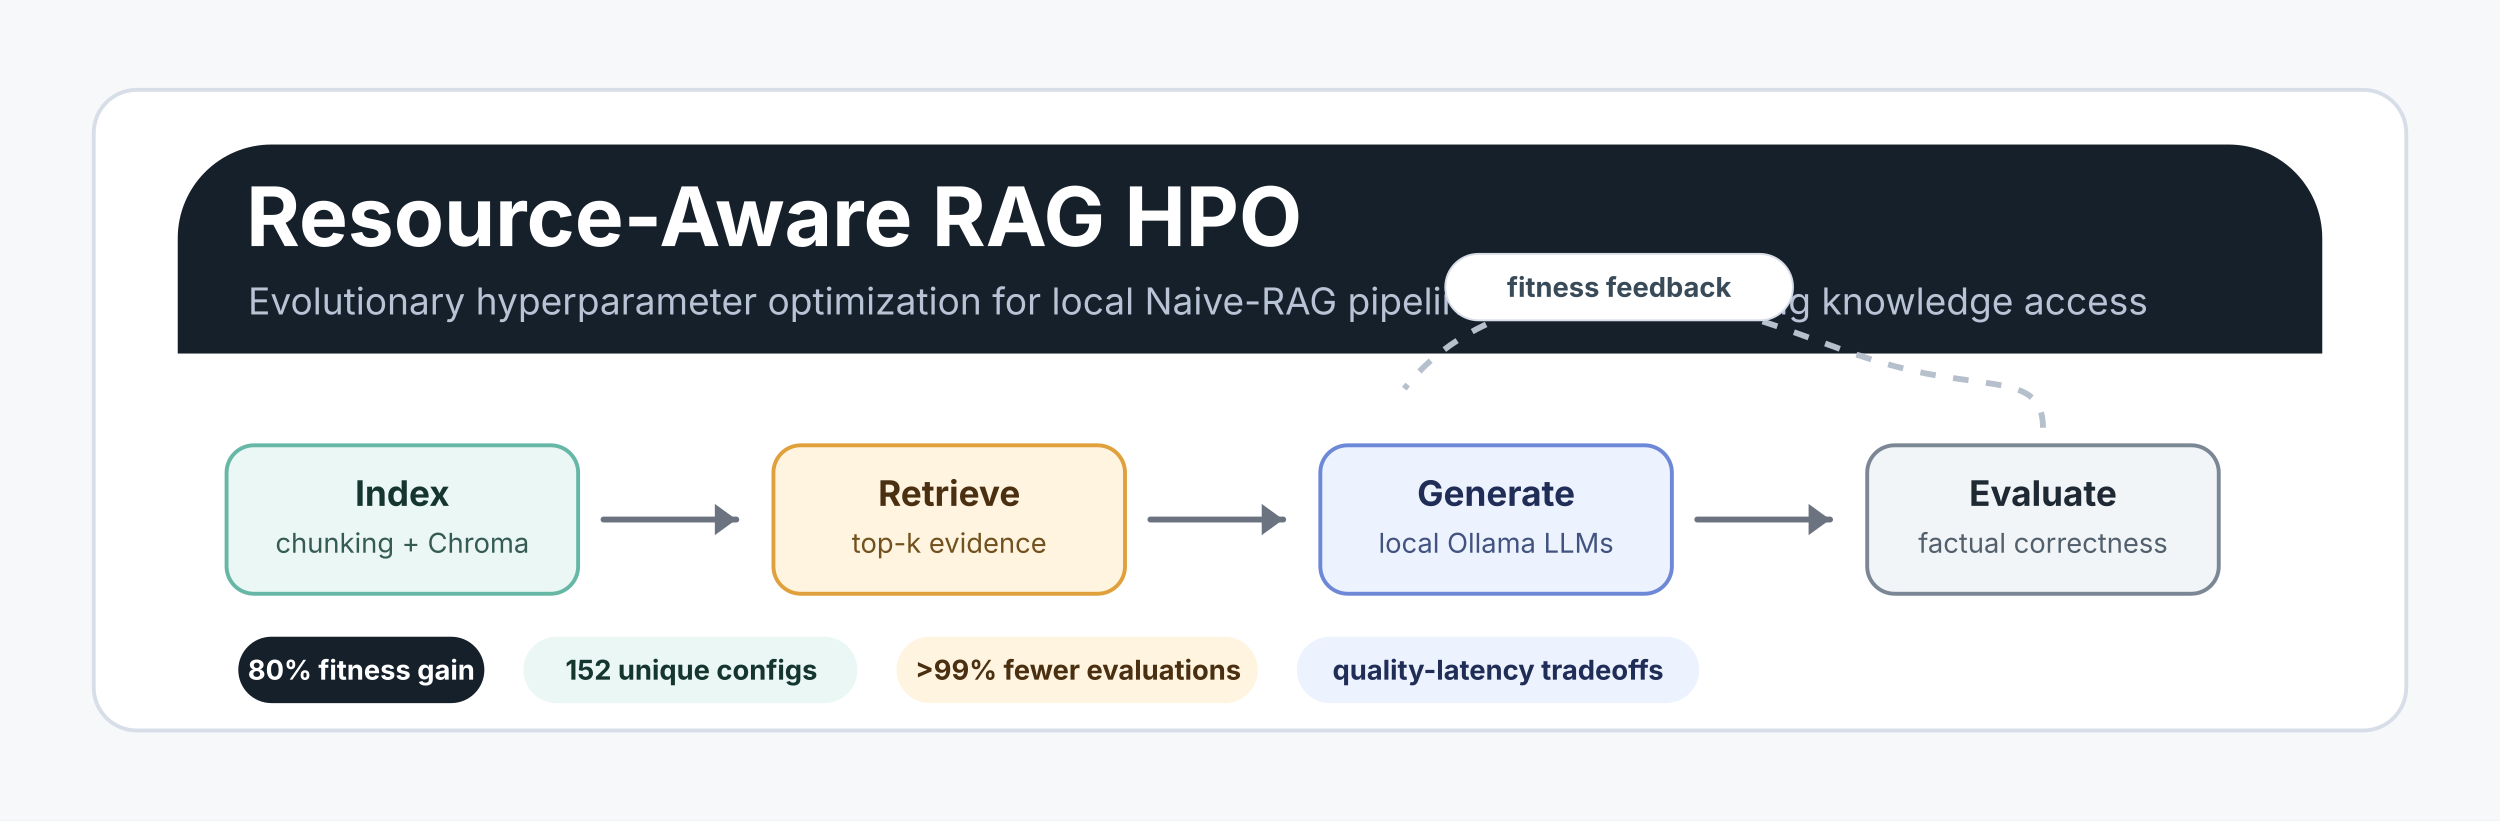
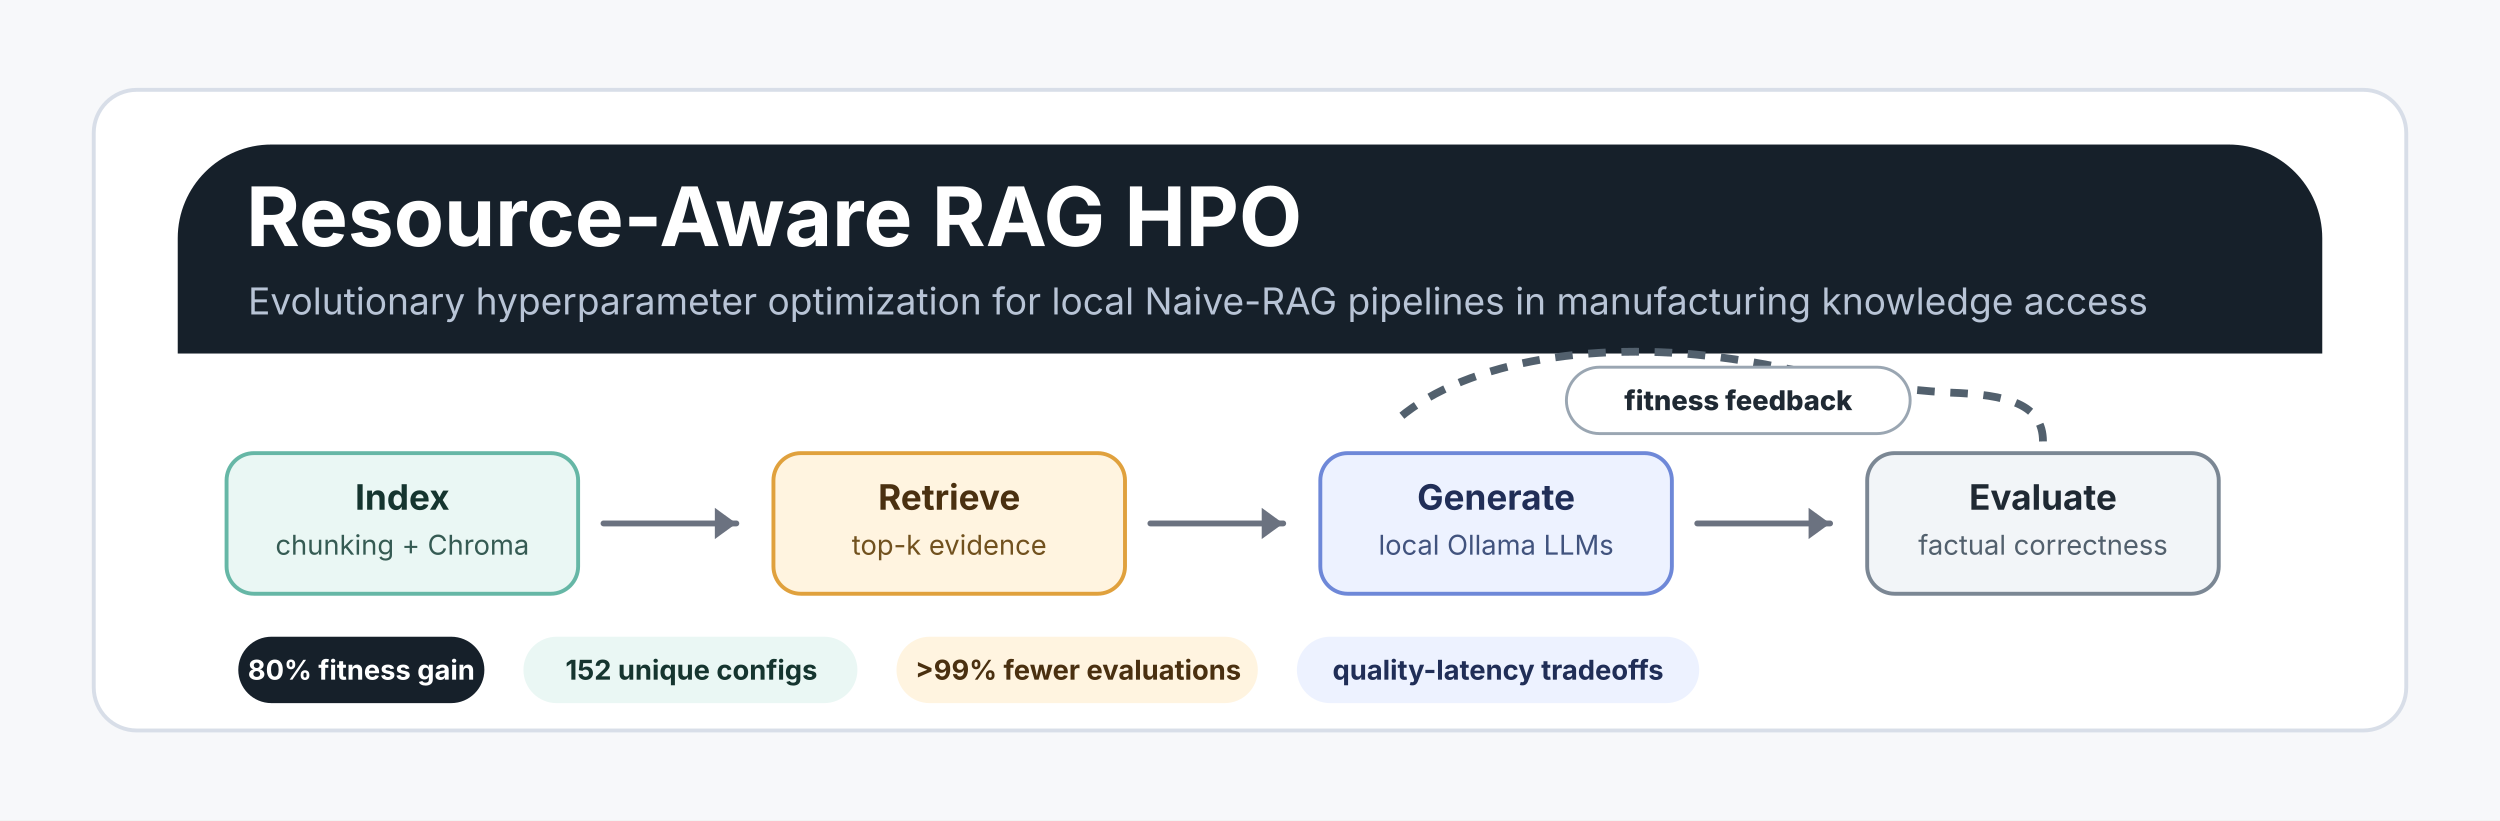
<svg xmlns="http://www.w3.org/2000/svg" width="1280" height="420" viewBox="0 0 1280 420" fill="none" role="img" aria-labelledby="title desc">
  <rect width="1280" height="420" fill="#F7F8FA" />
  <rect x="48" y="46" width="1184" height="328" rx="22" fill="#FFFFFF" stroke="#D8DEE8" stroke-width="2" />
  <path d="M91 122C91 95.49 112.49 74 139 74H1141C1167.51 74 1189 95.49 1189 122V181H91V122Z" fill="#16202A" />
  <text x="126" y="126" fill="#FFFFFF" font-family="Inter, Segoe UI, Arial, sans-serif" font-size="42" font-weight="750">Resource-Aware RAG HPO</text>
  <text x="127" y="161" fill="#B8C4D6" font-family="Inter, Segoe UI, Arial, sans-serif" font-size="19">Evolutionary hyperparameter optimization for local Naive-RAG pipelines in manufacturing knowledge access</text>
  <g font-family="Inter, Segoe UI, Arial, sans-serif">
-     <rect x="116" y="228" width="180" height="76" rx="14" fill="#EAF7F4" stroke="#66B7A6" stroke-width="2" />
-     <text x="206" y="259" text-anchor="middle" fill="#15352F" font-size="18" font-weight="700">Index</text>
-     <text x="206" y="283" text-anchor="middle" fill="#355B53" font-size="14">chunking + Chroma</text>
-     <path d="M309 266H377" stroke="#6B7280" stroke-width="3" stroke-linecap="round" />
-     <path d="M377 266L366 258V274L377 266Z" fill="#6B7280" />
-     <rect x="396" y="228" width="180" height="76" rx="14" fill="#FFF4E0" stroke="#E0A13D" stroke-width="2" />
-     <text x="486" y="259" text-anchor="middle" fill="#4A3010" font-size="18" font-weight="700">Retrieve</text>
-     <text x="486" y="283" text-anchor="middle" fill="#71511E" font-size="14">top-k evidence</text>
-     <path d="M589 266H657" stroke="#6B7280" stroke-width="3" stroke-linecap="round" />
-     <path d="M657 266L646 258V274L657 266Z" fill="#6B7280" />
-     <rect x="676" y="228" width="180" height="76" rx="14" fill="#EDF2FF" stroke="#6E88D8" stroke-width="2" />
-     <text x="766" y="259" text-anchor="middle" fill="#202E57" font-size="18" font-weight="700">Generate</text>
-     <text x="766" y="283" text-anchor="middle" fill="#41537E" font-size="14">local Ollama LLMs</text>
-     <path d="M869 266H937" stroke="#6B7280" stroke-width="3" stroke-linecap="round" />
-     <path d="M937 266L926 258V274L937 266Z" fill="#6B7280" />
-     <rect x="956" y="228" width="180" height="76" rx="14" fill="#F2F5F8" stroke="#7B8794" stroke-width="2" />
-     <text x="1046" y="259" text-anchor="middle" fill="#1F2933" font-size="18" font-weight="700">Evaluate</text>
-     <text x="1046" y="283" text-anchor="middle" fill="#52606D" font-size="14">factual correctness</text>
-     <path d="M1046 219C1046 198 1030 198 1003 194C956 188 928 171 887 160C824 142 755 153 719 199" stroke="#B6C0CC" stroke-width="3" stroke-dasharray="8 9" fill="none" />
-     <rect x="740" y="130" width="178" height="34" rx="17" fill="#FFFFFF" stroke="#D8DEE8" />
-     <text x="829" y="152" text-anchor="middle" fill="#394B59" font-size="14" font-weight="700">fitness feedback</text>
+     <rect x="116" y="232" width="180" height="72" rx="14" fill="#EAF7F4" stroke="#66B7A6" stroke-width="2" />
+     <text x="206" y="261" text-anchor="middle" fill="#15352F" font-size="18" font-weight="700">Index</text>
+     <text x="206" y="284" text-anchor="middle" fill="#355B53" font-size="14">chunking + Chroma</text>
+     <path d="M309 268H377" stroke="#6B7280" stroke-width="3" stroke-linecap="round" />
+     <path d="M377 268L366 260V276L377 268Z" fill="#6B7280" />
+     <rect x="396" y="232" width="180" height="72" rx="14" fill="#FFF4E0" stroke="#E0A13D" stroke-width="2" />
+     <text x="486" y="261" text-anchor="middle" fill="#4A3010" font-size="18" font-weight="700">Retrieve</text>
+     <text x="486" y="284" text-anchor="middle" fill="#71511E" font-size="14">top-k evidence</text>
+     <path d="M589 268H657" stroke="#6B7280" stroke-width="3" stroke-linecap="round" />
+     <path d="M657 268L646 260V276L657 268Z" fill="#6B7280" />
+     <rect x="676" y="232" width="180" height="72" rx="14" fill="#EDF2FF" stroke="#6E88D8" stroke-width="2" />
+     <text x="766" y="261" text-anchor="middle" fill="#202E57" font-size="18" font-weight="700">Generate</text>
+     <text x="766" y="284" text-anchor="middle" fill="#41537E" font-size="14">local Ollama LLMs</text>
+     <path d="M869 268H937" stroke="#6B7280" stroke-width="3" stroke-linecap="round" />
+     <path d="M937 268L926 260V276L937 268Z" fill="#6B7280" />
+     <rect x="956" y="232" width="180" height="72" rx="14" fill="#F2F5F8" stroke="#7B8794" stroke-width="2" />
+     <text x="1046" y="261" text-anchor="middle" fill="#1F2933" font-size="18" font-weight="700">Evaluate</text>
+     <text x="1046" y="284" text-anchor="middle" fill="#52606D" font-size="14">factual correctness</text>
+     <path d="M1046 226C1046 207 1028 202 998 201C947 198 920 188 881 183C814 174 746 186 713 217" stroke="#52606D" stroke-width="4" stroke-dasharray="9 8" fill="none" />
+     <rect x="802" y="188" width="176" height="34" rx="17" fill="#FFFFFF" stroke="#9AA6B2" stroke-width="1.5" />
+     <text x="890" y="210" text-anchor="middle" fill="#1F2933" font-size="14" font-weight="760">fitness feedback</text>
    <rect x="122" y="326" width="126" height="34" rx="17" fill="#16202A" />
    <text x="185" y="348" text-anchor="middle" fill="#FFFFFF" font-size="14" font-weight="700">80% fitness gain</text>
    <rect x="268" y="326" width="171" height="34" rx="17" fill="#EAF7F4" />
    <text x="354" y="348" text-anchor="middle" fill="#15352F" font-size="14" font-weight="700">152 unique configs</text>
    <rect x="459" y="326" width="185" height="34" rx="17" fill="#FFF4E0" />
    <text x="552" y="348" text-anchor="middle" fill="#4A3010" font-size="14" font-weight="700">&gt;99% fewer evaluations</text>
    <rect x="664" y="326" width="206" height="34" rx="17" fill="#EDF2FF" />
    <text x="767" y="348" text-anchor="middle" fill="#202E57" font-size="14" font-weight="700">quality-latency tradeoffs</text>
  </g>
</svg>
